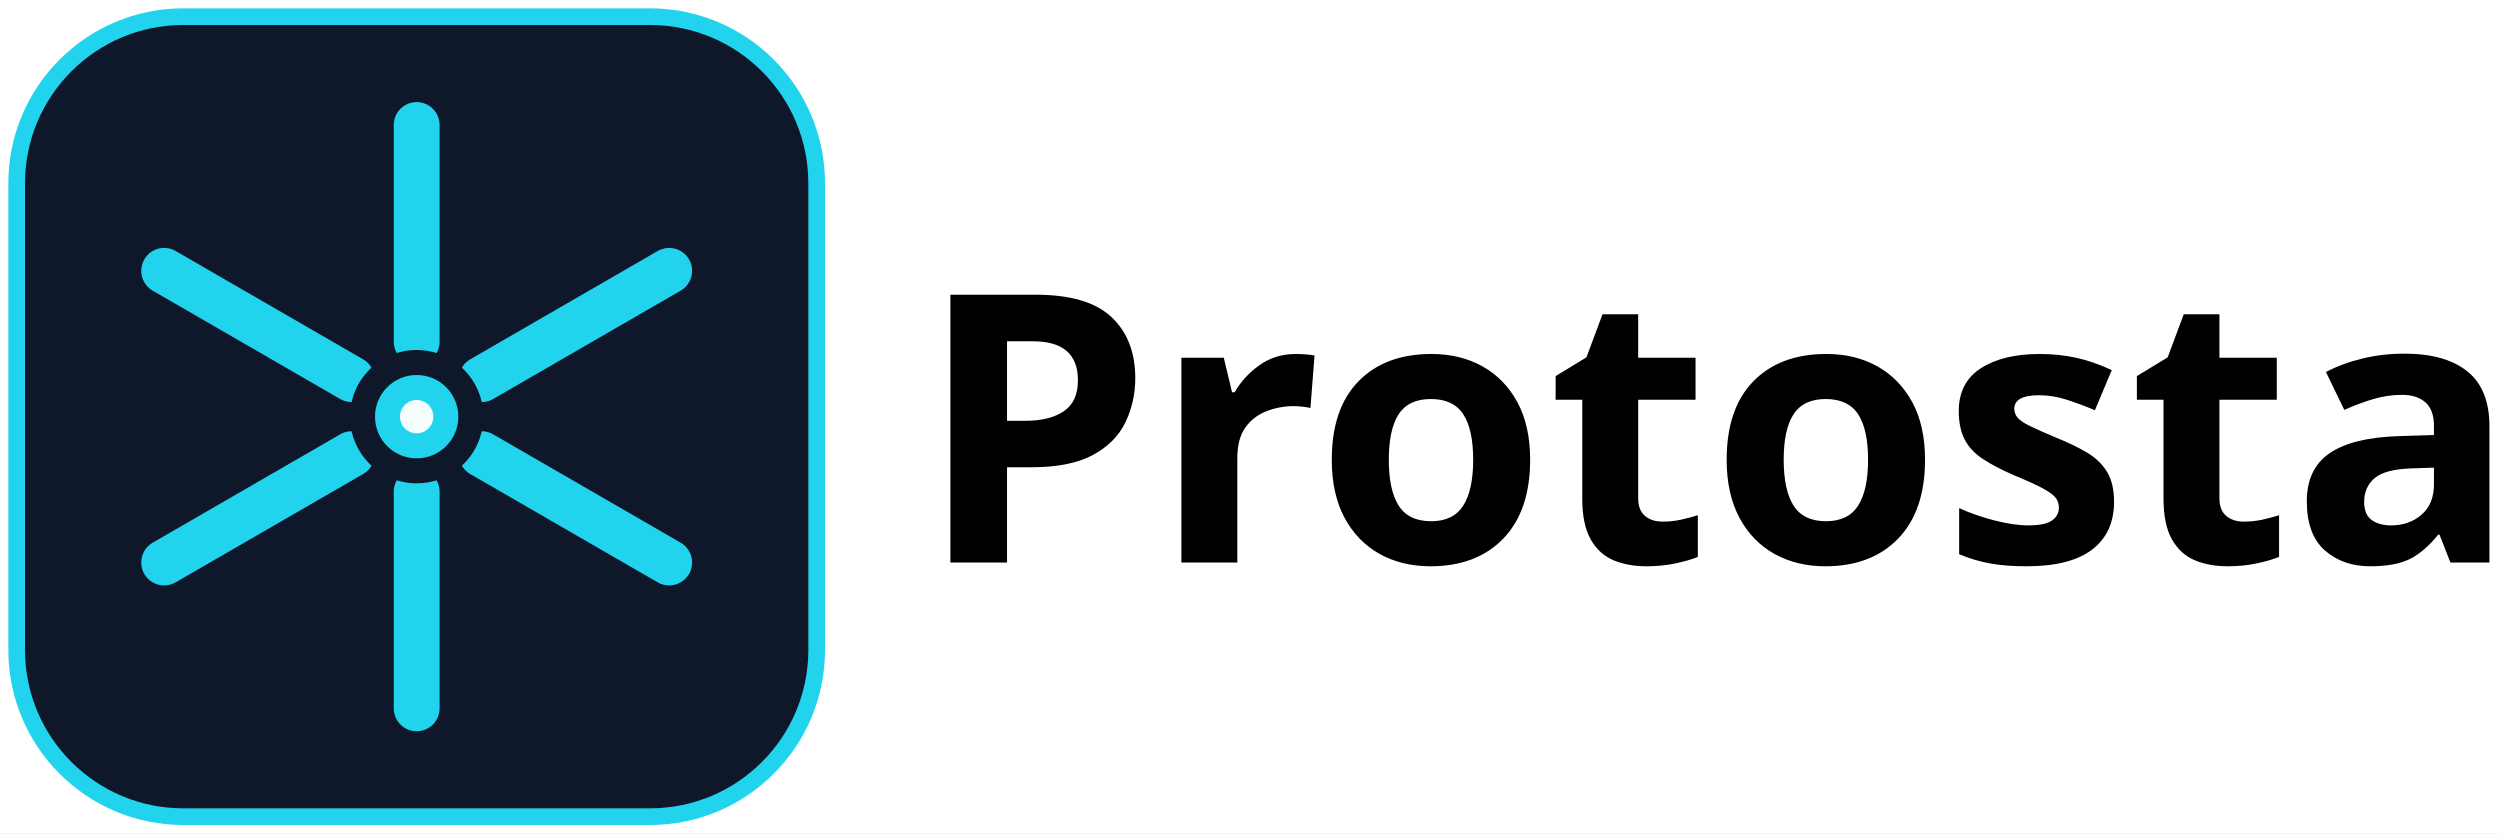
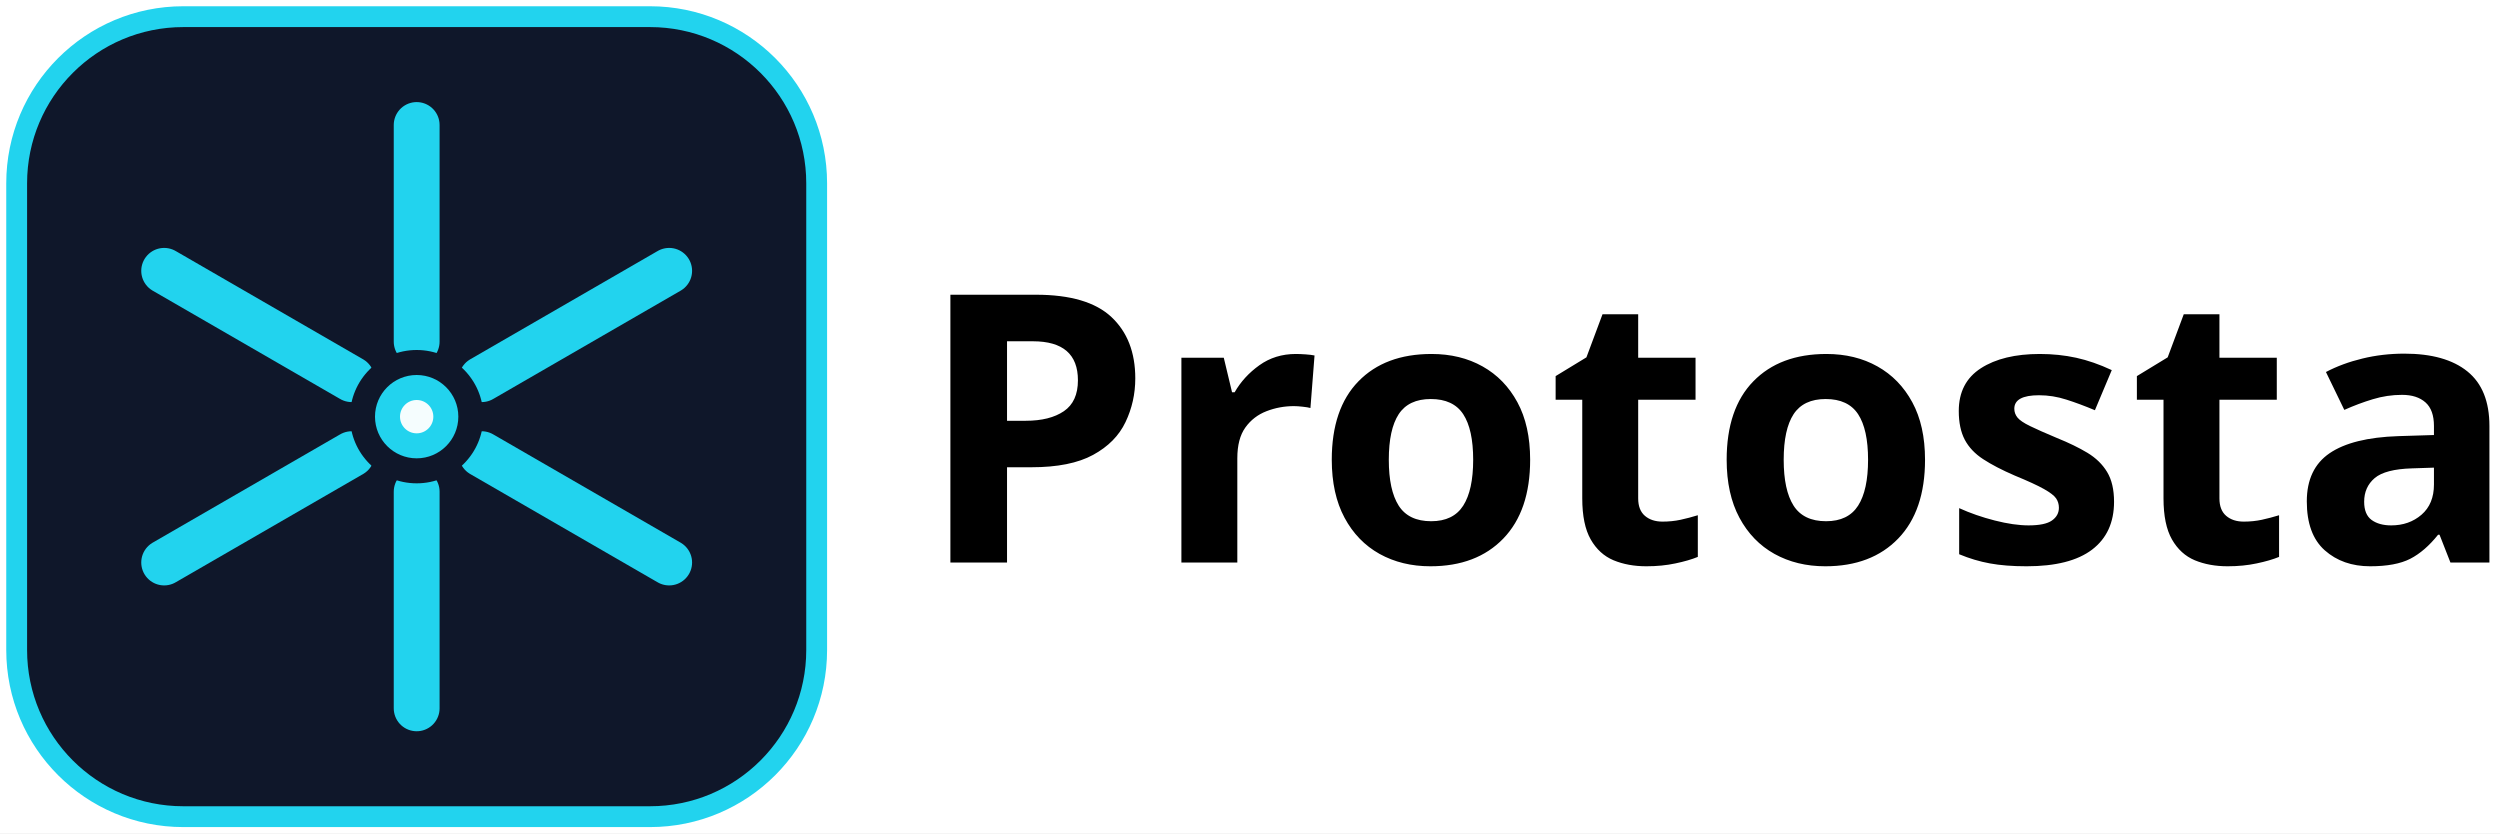
<svg xmlns="http://www.w3.org/2000/svg" viewBox="0 0 600 200" width="600" height="200">
  <defs>
    <style>
      .wordmark {
        font: bold 90px "Space Grotesk";
        fill: black;
      }
    </style>
  </defs>
  <rect width="100%" height="100%" fill="white" />
  <g transform="translate(100, 100)">
-     <rect x="-96" y="-96" width="192" height="192" rx="40" fill="#0f172a" stroke="#22d3ee" stroke-width="4" />
+     <rect x="-96" y="-96" width="192" height="192" rx="40" fill="#0f172a" stroke="#22d3ee" stroke-width="5" />
    <line x1="0" y1="-70" x2="0" y2="-18" stroke="#22d3ee" stroke-width="11" stroke-linecap="round" />
    <line x1="0" y1="70" x2="0" y2="18" stroke="#22d3ee" stroke-width="11" stroke-linecap="round" />
    <line x1="-60.6" y1="-35" x2="-15.6" y2="-9" stroke="#22d3ee" stroke-width="11" stroke-linecap="round" />
    <line x1="60.6" y1="35" x2="15.6" y2="9" stroke="#22d3ee" stroke-width="11" stroke-linecap="round" />
    <line x1="60.6" y1="-35" x2="15.6" y2="-9" stroke="#22d3ee" stroke-width="11" stroke-linecap="round" />
    <line x1="-60.6" y1="35" x2="-15.6" y2="9" stroke="#22d3ee" stroke-width="11" stroke-linecap="round" />
    <circle cx="0" cy="0" r="16" fill="#0f172a" />
    <circle cx="0" cy="0" r="10" fill="#22d3ee" />
    <circle cx="0" cy="0" r="4" fill="#ffffff" opacity="0.95" />
  </g>
  <text x="220" y="135" class="wordmark">Protostar</text>
</svg>
